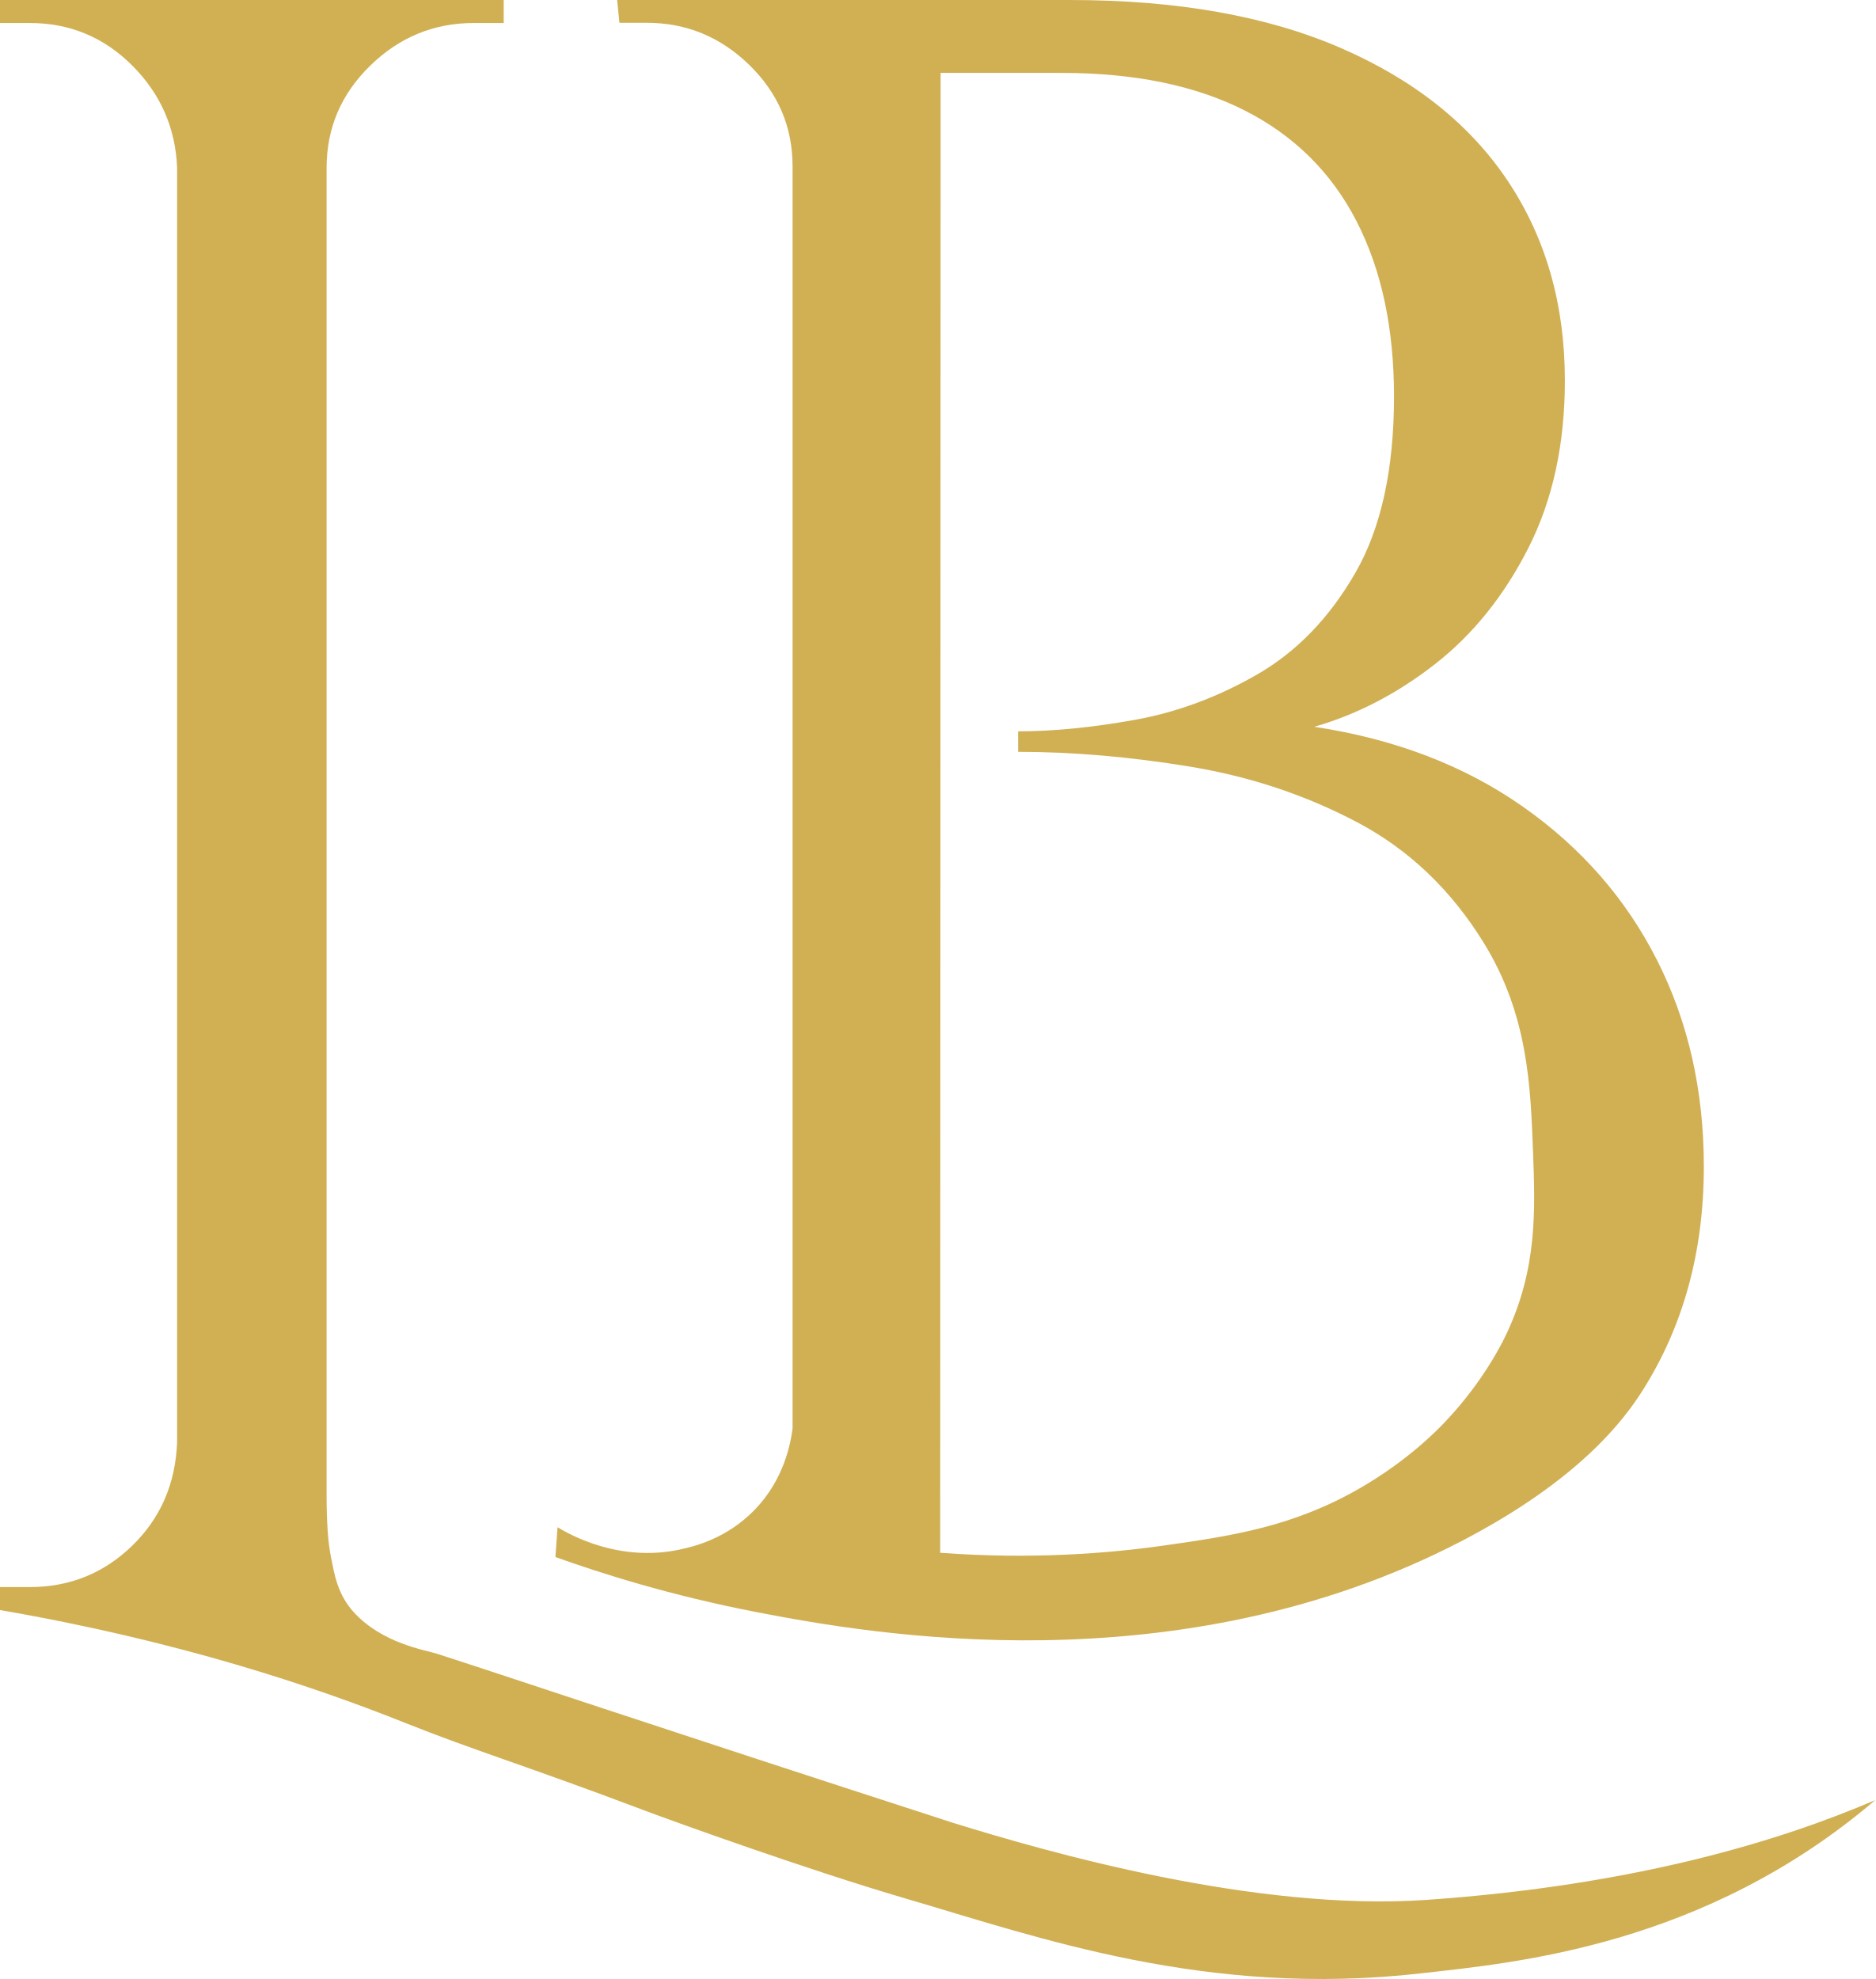
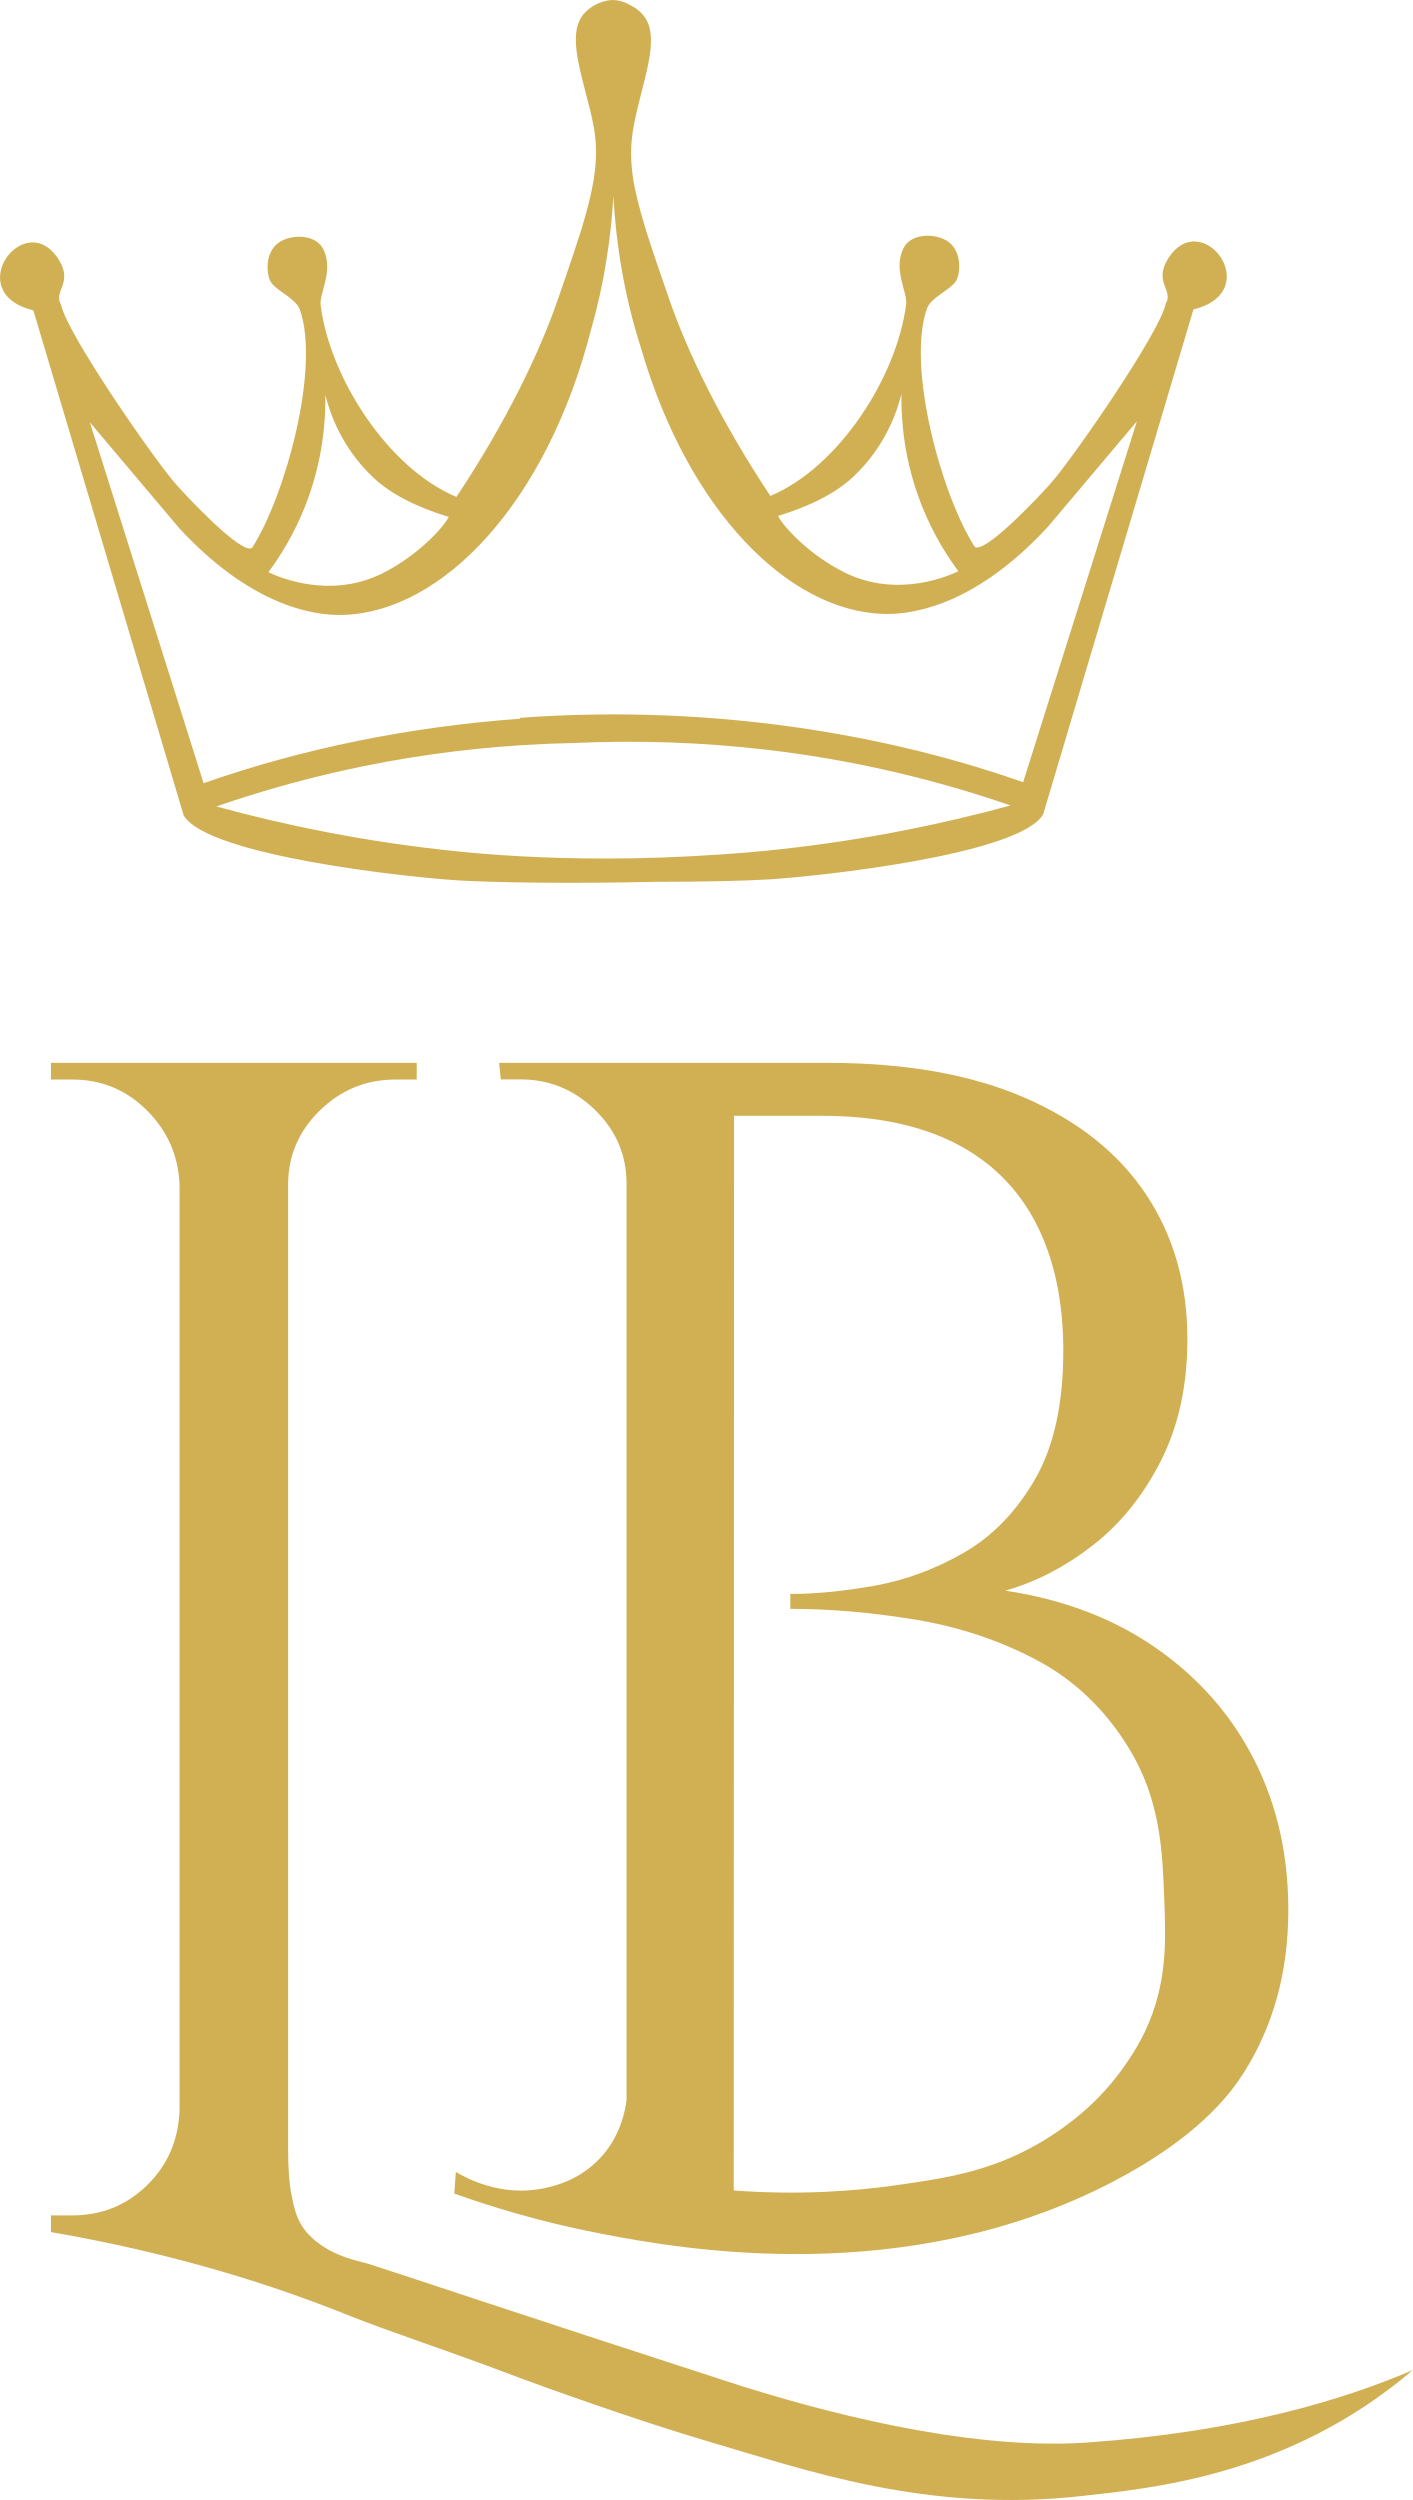
- <svg xmlns="http://www.w3.org/2000/svg" xml:space="preserve" width="109.488mm" height="115.538mm" version="1.1" style="shape-rendering:geometricPrecision; text-rendering:geometricPrecision; image-rendering:optimizeQuality; fill-rule:evenodd; clip-rule:evenodd" viewBox="0 0 5429.32 5729.33">
+ <svg xmlns="http://www.w3.org/2000/svg" xml:space="preserve" width="113.583mm" height="200.986mm" version="1.1" style="shape-rendering:geometricPrecision; text-rendering:geometricPrecision; image-rendering:optimizeQuality; fill-rule:evenodd; clip-rule:evenodd" viewBox="0 0 1717.05 3038.34">
  <defs>
    <style type="text/css">
   
+     .fil1 {fill:none;fill-rule:nonzero}
    .fil0 {fill:#D1B054;fill-rule:nonzero}
   
  </style>
  </defs>
  <g id="Capa_x0020_1">
-     <path class="fil0" d="M4362.43 3859.78c-11.41,24.28 -65.65,136.8 -176.34,254.25 -27.32,28.99 -110.8,114.22 -246.05,192.73 -194.5,112.92 -371.44,139.6 -574.11,168.15 -157.74,22.22 -378.11,40.22 -643.83,20.5 0.42,-1428.13 0.82,-2856.24 1.24,-4284.35l349.59 0c211.06,0 388.01,36.3 530.95,108.84 142.83,72.55 250.67,179.19 323.21,319.89 72.55,140.76 108.85,309.99 108.85,507.86 0,211.12 -37.43,381.52 -112.17,511.19 -74.8,129.78 -169.28,227.54 -283.59,293.51 -114.41,65.95 -233.1,109.96 -356.19,131.92 -123.14,22.06 -235.25,32.97 -336.39,32.97l0 59.38c158.32,0 324.23,14.34 498.01,42.87 173.62,28.66 335.27,82.45 484.8,161.59 149.41,79.18 271.43,195.74 366.04,349.59 128.07,208.34 134.75,416.17 141.82,600.23 6.55,170.53 13.04,339.55 -75.85,528.88zm435.31 -1079.64c-90.16,-178.12 -219.95,-326.52 -389.18,-445.21 -169.29,-118.74 -370.48,-195.63 -603.48,-230.86 123.03,-35.18 239.58,-95.62 349.56,-181.39 109.86,-85.77 200.07,-197.87 270.41,-336.38 70.29,-138.5 105.58,-300.12 105.58,-484.78 0,-219.82 -55.04,-412.24 -164.9,-577.15 -109.97,-164.9 -271.61,-293.49 -484.78,-385.84 -213.35,-92.35 -473.87,-138.5 -781.62,-138.5l-1312.6 0 6.65 65.95 79.12 0c114.3,0 213.24,40.69 296.82,122.02 83.48,81.43 125.34,179.19 125.34,293.49l0 3654.1c-5.75,44.64 -25.61,148.75 -109.77,235.43 -81.8,84.25 -176.32,106.26 -215.96,114.83 -174.62,37.74 -316.43,-41.28 -354.77,-64.36 -2.03,28.74 -4.08,57.48 -6.11,86.22 126.83,45.43 330.35,111.03 586.88,160.38 321.17,61.81 1212.52,221.35 2035.56,-206.04 344.01,-178.63 472.48,-353.69 524.35,-435.32 118.75,-186.85 178.12,-403.37 178.12,-649.7 0,-219.82 -45.14,-418.83 -135.23,-596.9z" />
-     <path class="fil0" d="M1265.19 4787.73c173,55.28 615.22,204.83 1493.12,489.16 268.11,83.15 874.58,258.21 1373.67,223.27 605.51,-42.37 1023.45,-171.33 1297.35,-288.84 -496.35,423.75 -1044.37,470.79 -1314.49,501.58 -621.72,70.89 -1107.47,-103.75 -1491.75,-216.2 -283.36,-82.92 -675.47,-224.43 -756.69,-255.11 -344.13,-130.01 -491.97,-173.21 -694.42,-254.1 -265.2,-105.94 -655.54,-237.15 -1171.97,-326.28l0 -66.6 86.58 0c115.39,0 214.12,-39.95 296.32,-119.85 82.08,-79.91 125.36,-179.8 129.84,-299.65l0 -3689.02c-4.48,-115.39 -47.76,-214.12 -129.84,-296.3 -82.2,-82.1 -180.94,-123.19 -296.32,-123.19l-86.58 0 0 -66.6 1458.3 0 0 66.6 -86.57 0c-115.48,0 -215.37,41.09 -299.65,123.19 -84.37,82.18 -126.51,180.92 -126.51,296.3l0 3842.18c0,79.89 4.37,140.96 13.31,183.1 8.85,42.25 16.9,103.3 65.79,156.57 83.03,90.42 206.39,108.88 240.52,119.78z" />
+     <path class="fil0" d="M1391.8 2468.4c-3.48,7.4 -20.02,41.71 -53.76,77.51 -8.33,8.84 -33.78,34.82 -75.01,58.75 -59.29,34.42 -113.23,42.56 -175.02,51.26 -48.09,6.77 -115.27,12.26 -196.27,6.25 0.13,-435.37 0.25,-870.73 0.38,-1306.09l106.57 0c64.34,0 118.29,11.07 161.86,33.18 43.54,22.12 76.42,54.63 98.53,97.52 22.12,42.91 33.18,94.5 33.18,154.82 0,64.36 -11.41,116.31 -34.19,155.84 -22.8,39.56 -51.61,69.36 -86.45,89.48 -34.88,20.1 -71.06,33.52 -108.58,40.22 -37.54,6.72 -71.72,10.05 -102.55,10.05l0 18.1c48.26,0 98.84,4.37 151.82,13.07 52.93,8.74 102.21,25.14 147.79,49.26 45.55,24.14 82.75,59.67 111.59,106.57 39.04,63.51 41.08,126.87 43.23,182.98 2,51.99 3.97,103.51 -23.12,161.23zm132.71 -329.13c-27.49,-54.3 -67.05,-99.54 -118.64,-135.72 -51.61,-36.2 -112.94,-59.64 -183.97,-70.38 37.51,-10.72 73.04,-29.15 106.56,-55.3 33.49,-26.15 60.99,-60.32 82.44,-102.55 21.43,-42.22 32.19,-91.49 32.19,-147.79 0,-67.01 -16.78,-125.67 -50.27,-175.95 -33.52,-50.27 -82.8,-89.47 -147.79,-117.62 -65.04,-28.15 -144.46,-42.22 -238.28,-42.22l-400.15 0 2.03 20.1 24.12 0c34.84,0 65.01,12.41 90.49,37.2 25.45,24.82 38.21,54.63 38.21,89.47l0 1113.96c-1.75,13.61 -7.81,45.35 -33.46,71.77 -24.94,25.68 -53.75,32.39 -65.84,35.01 -53.23,11.5 -96.46,-12.59 -108.15,-19.62 -0.62,8.76 -1.24,17.52 -1.86,26.29 38.67,13.85 100.71,33.85 178.91,48.89 97.91,18.84 369.64,67.48 620.55,-62.81 104.87,-54.45 144.04,-107.82 159.85,-132.71 36.2,-56.96 54.3,-122.97 54.3,-198.06 0,-67.01 -13.76,-127.68 -41.22,-181.97z" />
+     <path class="fil0" d="M447.6 2751.29c52.74,16.85 187.55,62.44 455.18,149.12 81.73,25.35 266.62,78.71 418.77,68.06 184.59,-12.92 312,-52.23 395.5,-88.05 -151.31,129.18 -318.38,143.52 -400.73,152.91 -189.53,21.61 -337.62,-31.63 -454.76,-65.91 -86.38,-25.28 -205.92,-68.42 -230.68,-77.77 -104.91,-39.63 -149.98,-52.8 -211.7,-77.46 -80.85,-32.3 -199.84,-72.29 -357.28,-99.47l0 -20.3 26.39 0c35.18,0 65.28,-12.18 90.34,-36.54 25.02,-24.36 38.22,-54.81 39.58,-91.35l0 -1124.61c-1.37,-35.18 -14.56,-65.28 -39.58,-90.33 -25.06,-25.03 -55.16,-37.56 -90.34,-37.56l-26.39 0 0 -20.3 444.57 0 0 20.3 -26.39 0c-35.2,0 -65.66,12.53 -91.35,37.56 -25.72,25.05 -38.57,55.15 -38.57,90.33l0 1171.3c0,24.36 1.33,42.97 4.06,55.82 2.7,12.88 5.15,31.49 20.06,47.73 25.31,27.57 62.92,33.19 73.32,36.51z" />
+     <path class="fil0" d="M1243.48 950.65c-189.37,-66.48 -403.44,-93.54 -611.62,-78.25 0.02,0.37 0.05,0.74 0.07,1.11 -132.9,9.58 -263.7,35.93 -384.47,78.33l-138.24 -438.62 108.27 128.33c96.29,104.46 177.25,106.5 200.04,105.77 120,-3.79 246.7,-135.4 300.9,-347.01 16.4,-57.49 24.15,-112.52 27.01,-161.54 3.15,55.5 12.55,118.76 33.7,184.62 57.4,197.36 178.93,319.08 294.28,322.73 22.78,0.73 103.73,-1.31 200.03,-105.78l108.26 -128.32 -138.24 438.62zm-294.52 81.41c-5.4,0.58 -10.83,1.16 -16.29,1.71 -12.27,1.23 -31.1,2.99 -55.54,4.58 -0.13,0.01 -0.26,0.02 -0.39,0.02 -99.17,7.08 -183.05,5.55 -242.06,2.41 -34.73,-1.85 -60.84,-4.26 -76.39,-5.82 -114.73,-11.5 -214.23,-32.65 -295.38,-54.85 47.47,-16.41 98.13,-31.1 151.92,-43.17 75.08,-16.84 148.29,-26.76 218.9,-31.28 21.64,-1.39 43.03,-2.27 64.17,-2.69l0.02 0c74.75,-3.32 153.54,-1.24 235.33,8.42 46.71,5.5 94.4,13.49 142.88,24.36 53.79,12.06 104.44,26.75 151.93,43.16 -77.29,21.15 -171.23,41.33 -279.09,53.15zm-578.61 -415.63c21.99,-55.06 25.51,-104.53 25.1,-136.32 4.63,18.75 18.21,62.72 58.5,100.54 29.84,28.02 73.45,41.97 91.41,47.53 -6.4,13.15 -38.07,47.35 -80.45,68.56 -65.89,32.98 -130.65,2.59 -138.69,-1.35 14.4,-19.43 30.84,-45.72 44.13,-78.97zm666.65 -36.97c40.29,-37.82 53.87,-81.79 58.5,-100.54 -0.41,31.79 3.1,81.26 25.09,136.32 13.3,33.25 29.73,59.54 44.13,78.97 -8.04,3.94 -72.79,34.33 -138.69,1.35 -42.36,-21.2 -74.05,-55.41 -80.43,-68.56 17.95,-5.56 61.56,-19.51 91.4,-47.53zm382.39 -264.77c-17.67,28.64 7.3,37.78 -2.7,54.55 -6.83,34.39 -110.37,184.14 -138.46,216.75 -12.07,14.03 -80.87,87.52 -93.59,78.69 -40.92,-63.93 -82.96,-219.52 -58.11,-289.54 4.91,-13.85 27.23,-21.91 34.89,-33.02 6.29,-9.14 8.94,-41.32 -14.63,-51.6 -17.52,-7.64 -40.41,-4.57 -48.34,10.36 -13.81,26 4.62,54.1 2.82,68.62 -10.91,88.2 -81.87,198.46 -165.01,233.22 -62.01,-93.42 -101.35,-176.87 -122.58,-238.05 -23.28,-67.12 -39.01,-112.44 -44.71,-150.67 -2.62,-19.62 -2.63,-37.47 0.3,-55.62 8.98,-55.48 37.48,-114.33 10.69,-141.98 -4.33,-4.47 -9.01,-7.64 -13.41,-9.84 -6.1,-3.62 -13.98,-6.68 -23.04,-6.53 0,0 -18.1,0.31 -32.5,15.18 -11.04,11.4 -12.69,28.1 -10.17,47.7 0.01,0.12 0.03,0.24 0.05,0.36 2,15.34 6.53,32.45 11.06,50.14 0.03,0.12 0.06,0.23 0.08,0.35 3.79,14.21 7.61,28.87 10.04,43.41 5.25,31.28 1.36,61.87 -9.89,102.4 -0.04,0.14 -0.08,0.29 -0.12,0.43 -8.07,28.94 -19.87,62.96 -34.77,105.89 -21.23,61.19 -60.57,144.65 -122.58,238.05 -83.14,-34.77 -154.11,-145.02 -165.02,-233.22 -1.79,-14.51 16.63,-42.62 2.82,-68.62 -7.93,-14.93 -30.83,-17.99 -48.34,-10.36 -23.57,10.29 -20.92,42.46 -14.62,51.6 7.65,11.11 29.97,19.18 34.88,33.02 24.84,70.03 -17.19,225.62 -58.12,289.54 -12.71,8.83 -81.52,-64.66 -93.59,-78.69 -28.08,-32.61 -131.63,-182.36 -138.45,-216.75 -10,-16.77 14.98,-25.91 -2.68,-54.55 -40.54,-65.7 -120.06,39.61 -31.04,61.3l182.62 613.61c28.2,49.18 273.46,75.6 334.82,79.23 41.28,2.45 133.13,4.11 237.05,1.67 60.79,0.04 110.55,-1.24 137.98,-2.86 61.35,-3.63 306.62,-30.05 334.8,-79.23l182.62 -613.61c89.01,-21.69 9.5,-127 -31.03,-61.3z" />
+     <path class="fil1" d="M1243.48 950.65c-189.37,-66.48 -403.44,-93.54 -611.62,-78.25 0.02,0.37 0.05,0.74 0.07,1.11 -132.9,9.58 -263.7,35.93 -384.47,78.33l-138.24 -438.62 108.27 128.33c96.29,104.46 177.25,106.5 200.04,105.77 120,-3.79 246.7,-135.4 300.9,-347.01 16.4,-57.49 24.15,-112.52 27.01,-161.54 3.15,55.5 12.55,118.76 33.7,184.62 57.4,197.36 178.93,319.08 294.28,322.73 22.78,0.73 103.73,-1.31 200.03,-105.78l108.26 -128.32 -138.24 438.62zm-294.52 81.41c-5.4,0.58 -10.83,1.16 -16.29,1.71 -12.27,1.23 -31.1,2.99 -55.54,4.58 -0.13,0.01 -0.26,0.02 -0.39,0.02 -99.17,7.08 -183.05,5.55 -242.06,2.41 -34.73,-1.85 -60.84,-4.26 -76.39,-5.82 -114.73,-11.5 -214.23,-32.65 -295.38,-54.85 47.47,-16.41 98.13,-31.1 151.92,-43.17 75.08,-16.84 148.29,-26.76 218.9,-31.28 21.64,-1.39 43.03,-2.27 64.17,-2.69l0.02 0c74.75,-3.32 153.54,-1.24 235.33,8.42 46.71,5.5 94.4,13.49 142.88,24.36 53.79,12.06 104.44,26.75 151.93,43.16 -77.29,21.15 -171.23,41.33 -279.09,53.15zm-578.61 -415.63c21.99,-55.06 25.51,-104.53 25.1,-136.32 4.63,18.75 18.21,62.72 58.5,100.54 29.84,28.02 73.45,41.97 91.41,47.53 -6.4,13.15 -38.07,47.35 -80.45,68.56 -65.89,32.98 -130.65,2.59 -138.69,-1.35 14.4,-19.43 30.84,-45.72 44.13,-78.97zm666.65 -36.97c40.29,-37.82 53.87,-81.79 58.5,-100.54 -0.41,31.79 3.1,81.26 25.09,136.32 13.3,33.25 29.73,59.54 44.13,78.97 -8.04,3.94 -72.79,34.33 -138.69,1.35 -42.36,-21.2 -74.05,-55.41 -80.43,-68.56 17.95,-5.56 61.56,-19.51 91.4,-47.53zm382.39 -264.77c-17.67,28.64 7.3,37.78 -2.7,54.55 -6.83,34.39 -110.37,184.14 -138.46,216.75 -12.07,14.03 -80.87,87.52 -93.59,78.69 -40.92,-63.93 -82.96,-219.52 -58.11,-289.54 4.91,-13.85 27.23,-21.91 34.89,-33.02 6.29,-9.14 8.94,-41.32 -14.63,-51.6 -17.52,-7.64 -40.41,-4.57 -48.34,10.36 -13.81,26 4.62,54.1 2.82,68.62 -10.91,88.2 -81.87,198.46 -165.01,233.22 -62.01,-93.42 -101.35,-176.87 -122.58,-238.05 -23.28,-67.12 -39.01,-112.44 -44.71,-150.67 -2.62,-19.62 -2.63,-37.47 0.3,-55.62 8.98,-55.48 37.48,-114.33 10.69,-141.98 -4.33,-4.47 -9.01,-7.64 -13.41,-9.84 -6.1,-3.62 -13.98,-6.68 -23.04,-6.53 0,0 -18.1,0.31 -32.5,15.18 -11.04,11.4 -12.69,28.1 -10.17,47.7 0.01,0.12 0.03,0.24 0.05,0.36 2,15.34 6.53,32.45 11.06,50.14 0.03,0.12 0.06,0.23 0.08,0.35 3.79,14.21 7.61,28.87 10.04,43.41 5.25,31.28 1.36,61.87 -9.89,102.4 -0.04,0.14 -0.08,0.29 -0.12,0.43 -8.07,28.94 -19.87,62.96 -34.77,105.89 -21.23,61.19 -60.57,144.65 -122.58,238.05 -83.14,-34.77 -154.11,-145.02 -165.02,-233.22 -1.79,-14.51 16.63,-42.62 2.82,-68.62 -7.93,-14.93 -30.83,-17.99 -48.34,-10.36 -23.57,10.29 -20.92,42.46 -14.62,51.6 7.65,11.11 29.97,19.18 34.88,33.02 24.84,70.03 -17.19,225.62 -58.12,289.54 -12.71,8.83 -81.52,-64.66 -93.59,-78.69 -28.08,-32.61 -131.63,-182.36 -138.45,-216.75 -10,-16.77 14.98,-25.91 -2.68,-54.55 -40.54,-65.7 -120.06,39.61 -31.04,61.3l182.62 613.61c28.2,49.18 273.46,75.6 334.82,79.23 41.28,2.45 133.13,4.11 237.05,1.67 60.79,0.04 110.55,-1.24 137.98,-2.86 61.35,-3.63 306.62,-30.05 334.8,-79.23l182.62 -613.61c89.01,-21.69 9.5,-127 -31.03,-61.3z" />
  </g>
</svg>
